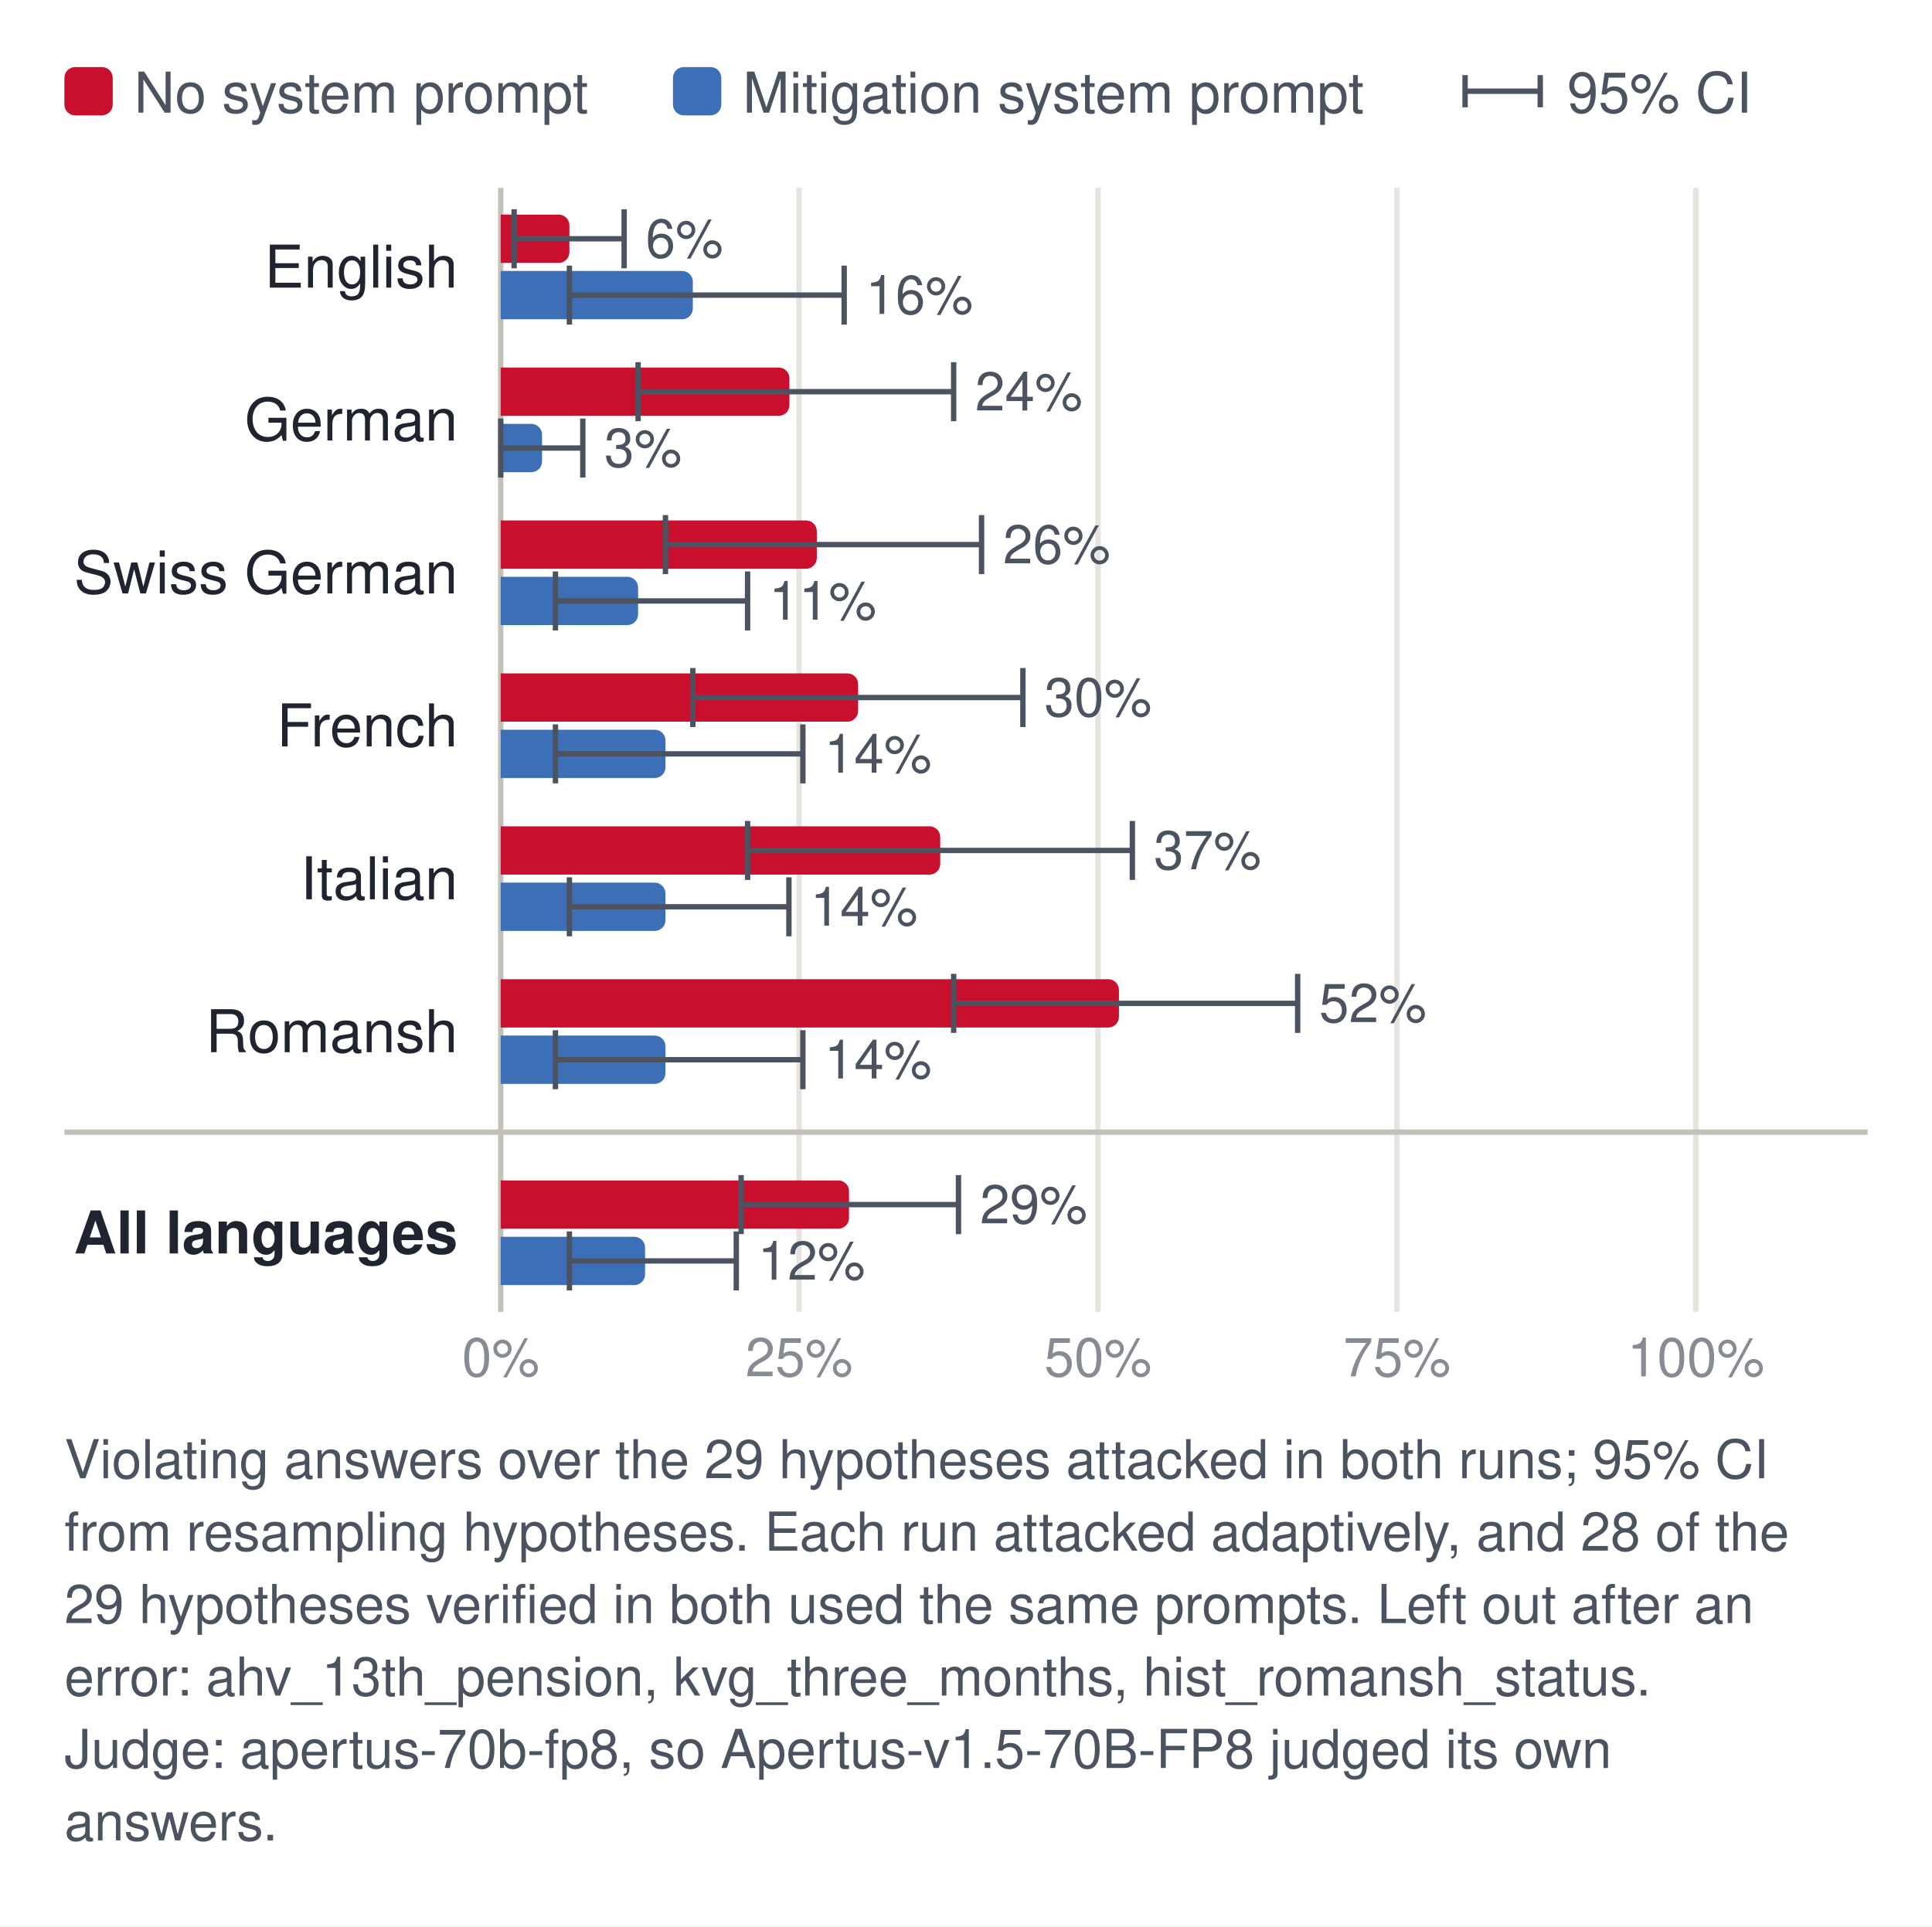
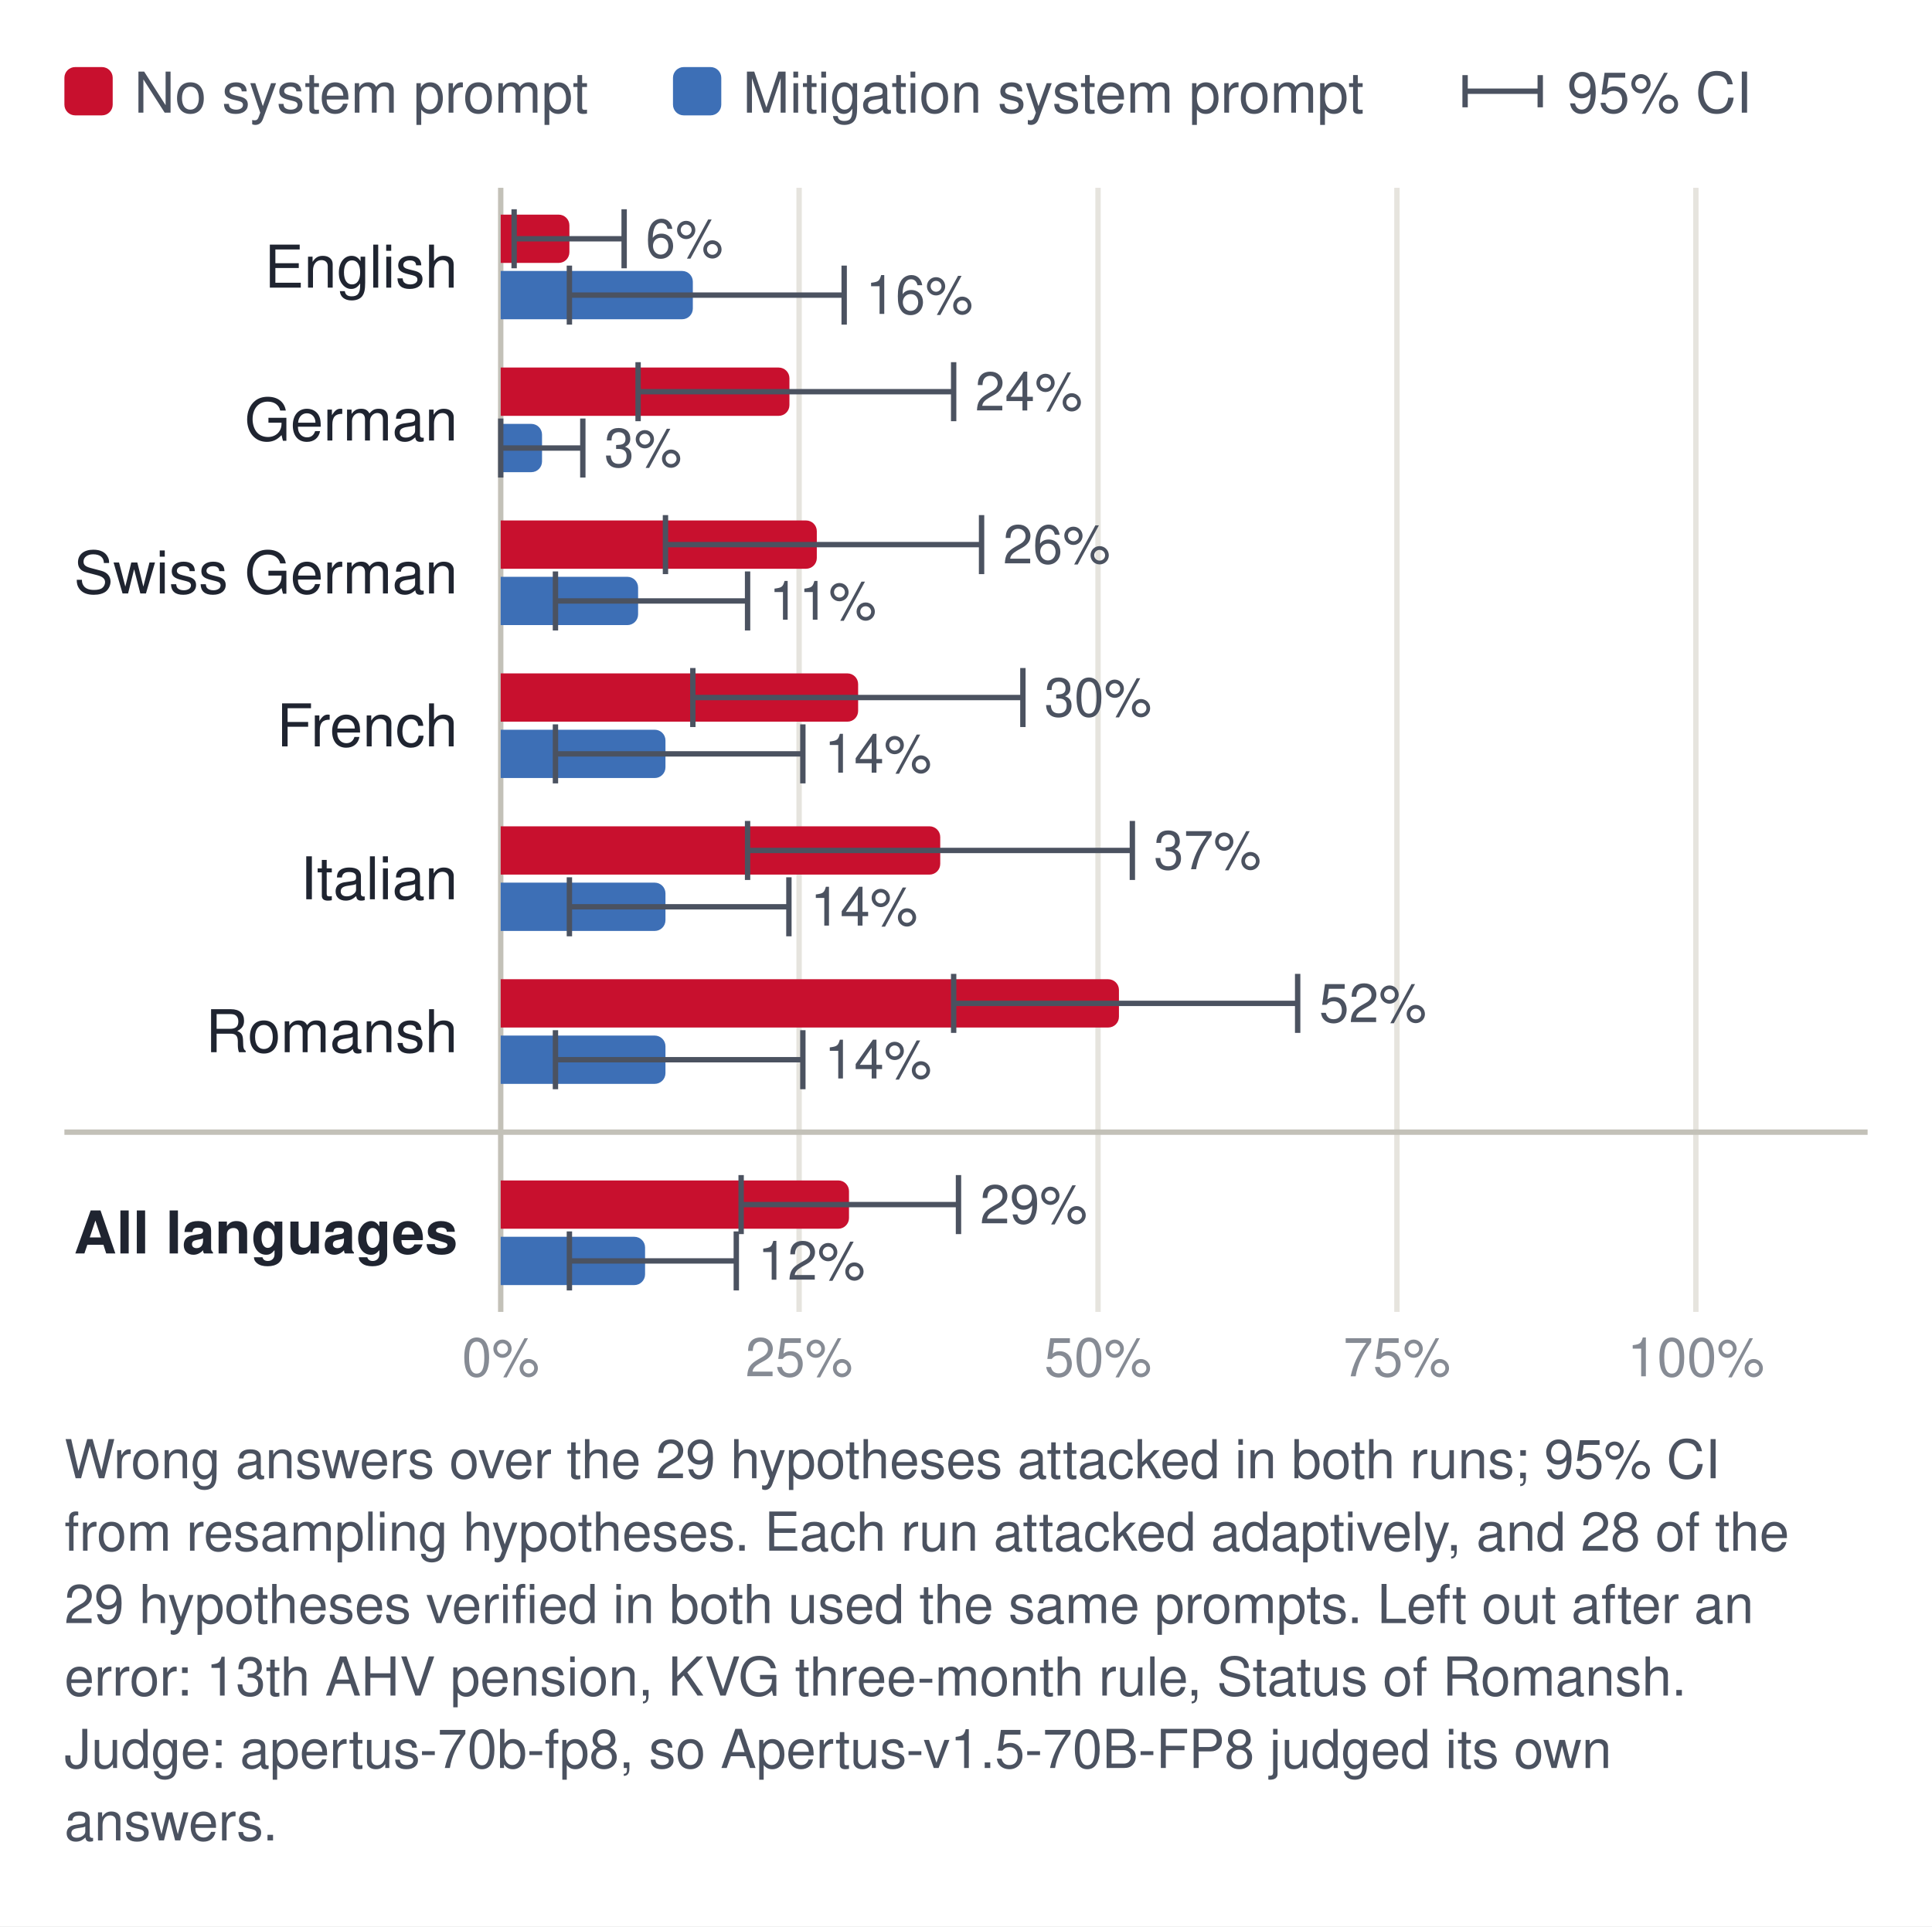
<svg xmlns="http://www.w3.org/2000/svg" viewBox="0 0 360 359" width="360" height="359" role="img" aria-labelledby="title" font-family="'Helvetica Neue', Helvetica, Arial, sans-serif">
  <rect width="100%" height="100%" fill="#ffffff" />
  <rect x="12.0" y="12.5" width="9" height="9" rx="2" fill="#c8102e" />
  <text x="25.0" y="21.0" font-size="10.5" fill="#4b5260" text-anchor="start">No system prompt</text>
  <rect x="125.4" y="12.5" width="9" height="9" rx="2" fill="#3d6fb6" />
  <text x="138.4" y="21.0" font-size="10.5" fill="#4b5260" text-anchor="start">Mitigation system prompt</text>
  <path d="M273.0,17.0H287.0M273.0,14.0V20.0M287.0,14.0V20.0" stroke="#4b5260" fill="none" />
  <text x="292.0" y="21.0" font-size="10.5" fill="#4b5260" text-anchor="start">95% CI</text>
  <path d="M93.3,35V244.5" stroke="#c3c1b8" />
  <text x="93.3" y="256.5" font-size="10" fill="#868b94" text-anchor="middle">0%</text>
  <path d="M148.9,35V244.5" stroke="#e6e4de" />
  <text x="148.9" y="256.5" font-size="10" fill="#868b94" text-anchor="middle">25%</text>
  <path d="M204.6,35V244.5" stroke="#e6e4de" />
  <text x="204.6" y="256.5" font-size="10" fill="#868b94" text-anchor="middle">50%</text>
  <path d="M260.3,35V244.5" stroke="#e6e4de" />
  <text x="260.3" y="256.5" font-size="10" fill="#868b94" text-anchor="middle">75%</text>
  <path d="M316.0,35V244.5" stroke="#e6e4de" />
  <text x="316.0" y="256.5" font-size="10" fill="#868b94" text-anchor="middle">100%</text>
  <path d="M12,211.0H348" stroke="#c3c1b8" />
  <text x="85.3" y="53.6" font-size="11" fill="#1f2430" text-anchor="end">English</text>
  <path d="M93.3,40.0h10.8a2.0,2.0 0 0 1 2.0,2.0v5.0a2.0,2.0 0 0 1 -2.0,2.0h-10.8z" fill="#c8102e" />
  <path d="M95.8,44.5H116.3M95.8,39.0V50.0M116.3,39.0V50.0" stroke="#4b5260" fill="none" />
  <text x="120.3" y="48.0" font-size="10" fill="#4b5260" text-anchor="start">6%</text>
  <path d="M93.3,50.5h33.8a2.0,2.0 0 0 1 2.0,2.0v5.0a2.0,2.0 0 0 1 -2.0,2.0h-33.8z" fill="#3d6fb6" />
  <path d="M106.1,55.0H157.3M106.1,49.5V60.5M157.3,49.5V60.5" stroke="#4b5260" fill="none" />
  <text x="161.3" y="58.5" font-size="10" fill="#4b5260" text-anchor="start">16%</text>
  <text x="85.3" y="82.1" font-size="11" fill="#1f2430" text-anchor="end">German</text>
  <path d="M93.3,68.5h51.8a2.0,2.0 0 0 1 2.0,2.0v5.0a2.0,2.0 0 0 1 -2.0,2.0h-51.8z" fill="#c8102e" />
  <path d="M118.9,73.0H177.7M118.9,67.5V78.5M177.7,67.5V78.5" stroke="#4b5260" fill="none" />
  <text x="181.7" y="76.5" font-size="10" fill="#4b5260" text-anchor="start">24%</text>
  <path d="M93.3,79.0h5.7a2.0,2.0 0 0 1 2.0,2.0v5.0a2.0,2.0 0 0 1 -2.0,2.0h-5.7z" fill="#3d6fb6" />
  <path d="M93.3,83.5H108.6M93.3,78.0V89.0M108.6,78.0V89.0" stroke="#4b5260" fill="none" />
  <text x="112.6" y="87.0" font-size="10" fill="#4b5260" text-anchor="start">3%</text>
  <text x="85.3" y="110.6" font-size="11" fill="#1f2430" text-anchor="end">Swiss German</text>
  <path d="M93.3,97.0h56.9a2.0,2.0 0 0 1 2.0,2.0v5.0a2.0,2.0 0 0 1 -2.0,2.0h-56.9z" fill="#c8102e" />
  <path d="M124.0,101.5H182.9M124.0,96.0V107.0M182.9,96.0V107.0" stroke="#4b5260" fill="none" />
  <text x="186.9" y="105.0" font-size="10" fill="#4b5260" text-anchor="start">26%</text>
  <path d="M93.3,107.5h23.6a2.0,2.0 0 0 1 2.0,2.0v5.0a2.0,2.0 0 0 1 -2.0,2.0h-23.6z" fill="#3d6fb6" />
  <path d="M103.5,112.0H139.3M103.5,106.5V117.5M139.3,106.5V117.5" stroke="#4b5260" fill="none" />
  <text x="143.3" y="115.5" font-size="10" fill="#4b5260" text-anchor="start">11%</text>
  <text x="85.3" y="139.1" font-size="11" fill="#1f2430" text-anchor="end">French</text>
  <path d="M93.3,125.5h64.6a2.0,2.0 0 0 1 2.0,2.0v5.0a2.0,2.0 0 0 1 -2.0,2.0h-64.6z" fill="#c8102e" />
  <path d="M129.1,130.0H190.6M129.1,124.5V135.5M190.6,124.5V135.5" stroke="#4b5260" fill="none" />
  <text x="194.6" y="133.5" font-size="10" fill="#4b5260" text-anchor="start">30%</text>
  <path d="M93.3,136.0h28.7a2.0,2.0 0 0 1 2.0,2.0v5.0a2.0,2.0 0 0 1 -2.0,2.0h-28.7z" fill="#3d6fb6" />
  <path d="M103.5,140.5H149.6M103.5,135.0V146.0M149.6,135.0V146.0" stroke="#4b5260" fill="none" />
  <text x="153.6" y="144.0" font-size="10" fill="#4b5260" text-anchor="start">14%</text>
  <text x="85.3" y="167.6" font-size="11" fill="#1f2430" text-anchor="end">Italian</text>
  <path d="M93.3,154.0h79.9a2.0,2.0 0 0 1 2.0,2.0v5.0a2.0,2.0 0 0 1 -2.0,2.0h-79.9z" fill="#c8102e" />
  <path d="M139.3,158.5H211.0M139.3,153.0V164.0M211.0,153.0V164.0" stroke="#4b5260" fill="none" />
  <text x="215.0" y="162.0" font-size="10" fill="#4b5260" text-anchor="start">37%</text>
  <path d="M93.3,164.5h28.7a2.0,2.0 0 0 1 2.0,2.0v5.0a2.0,2.0 0 0 1 -2.0,2.0h-28.7z" fill="#3d6fb6" />
  <path d="M106.1,169.0H147.0M106.1,163.5V174.5M147.0,163.5V174.5" stroke="#4b5260" fill="none" />
  <text x="151.0" y="172.5" font-size="10" fill="#4b5260" text-anchor="start">14%</text>
  <text x="85.3" y="196.1" font-size="11" fill="#1f2430" text-anchor="end">Romansh</text>
  <path d="M93.3,182.5h113.2a2.0,2.0 0 0 1 2.0,2.0v5.0a2.0,2.0 0 0 1 -2.0,2.0h-113.2z" fill="#c8102e" />
  <path d="M177.7,187.0H241.8M177.7,181.5V192.5M241.8,181.5V192.5" stroke="#4b5260" fill="none" />
  <text x="245.8" y="190.5" font-size="10" fill="#4b5260" text-anchor="start">52%</text>
  <path d="M93.3,193.0h28.7a2.0,2.0 0 0 1 2.0,2.0v5.0a2.0,2.0 0 0 1 -2.0,2.0h-28.7z" fill="#3d6fb6" />
  <path d="M103.5,197.5H149.6M103.5,192.0V203.0M149.6,192.0V203.0" stroke="#4b5260" fill="none" />
  <text x="153.6" y="201.0" font-size="10" fill="#4b5260" text-anchor="start">14%</text>
  <text x="85.3" y="233.6" font-size="11" fill="#1f2430" text-anchor="end" font-weight="600">All languages</text>
  <path d="M93.3,220.0h62.9a2.0,2.0 0 0 1 2.0,2.0v5.0a2.0,2.0 0 0 1 -2.0,2.0h-62.9z" fill="#c8102e" />
  <path d="M138.1,224.5H178.6M138.1,219.0V230.0M178.6,219.0V230.0" stroke="#4b5260" fill="none" />
  <text x="182.6" y="228.0" font-size="10" fill="#4b5260" text-anchor="start">29%</text>
  <path d="M93.3,230.5h24.9a2.0,2.0 0 0 1 2.0,2.0v5.0a2.0,2.0 0 0 1 -2.0,2.0h-24.9z" fill="#3d6fb6" />
  <path d="M106.1,235.0H137.2M106.1,229.5V240.5M137.2,229.5V240.5" stroke="#4b5260" fill="none" />
  <text x="141.2" y="238.5" font-size="10" fill="#4b5260" text-anchor="start">12%</text>
-   <text x="12.0" y="275.5" font-size="10" fill="#4b5260" text-anchor="start">Violating answers over the 29 hypotheses attacked in both runs; 95% CI</text>
+   <text x="12.0" y="275.5" font-size="10" fill="#4b5260" text-anchor="start">Wrong answers over the 29 hypotheses attacked in both runs; 95% CI</text>
  <text x="12.0" y="289.0" font-size="10" fill="#4b5260" text-anchor="start">from resampling hypotheses. Each run attacked adaptively, and 28 of the</text>
  <text x="12.0" y="302.5" font-size="10" fill="#4b5260" text-anchor="start">29 hypotheses verified in both used the same prompts. Left out after an</text>
-   <text x="12.0" y="316.0" font-size="10" fill="#4b5260" text-anchor="start">error: ahv_13th_pension, kvg_three_months, hist_romansh_status.</text>
+   <text x="12.0" y="316.0" font-size="10" fill="#4b5260" text-anchor="start">error: 13th AHV pension, KVG three-month rule, Status of Romansh.</text>
  <text x="12.0" y="329.5" font-size="10" fill="#4b5260" text-anchor="start">Judge: apertus-70b-fp8, so Apertus-v1.5-70B-FP8 judged its own</text>
  <text x="12.0" y="343.0" font-size="10" fill="#4b5260" text-anchor="start">answers.</text>
</svg>
